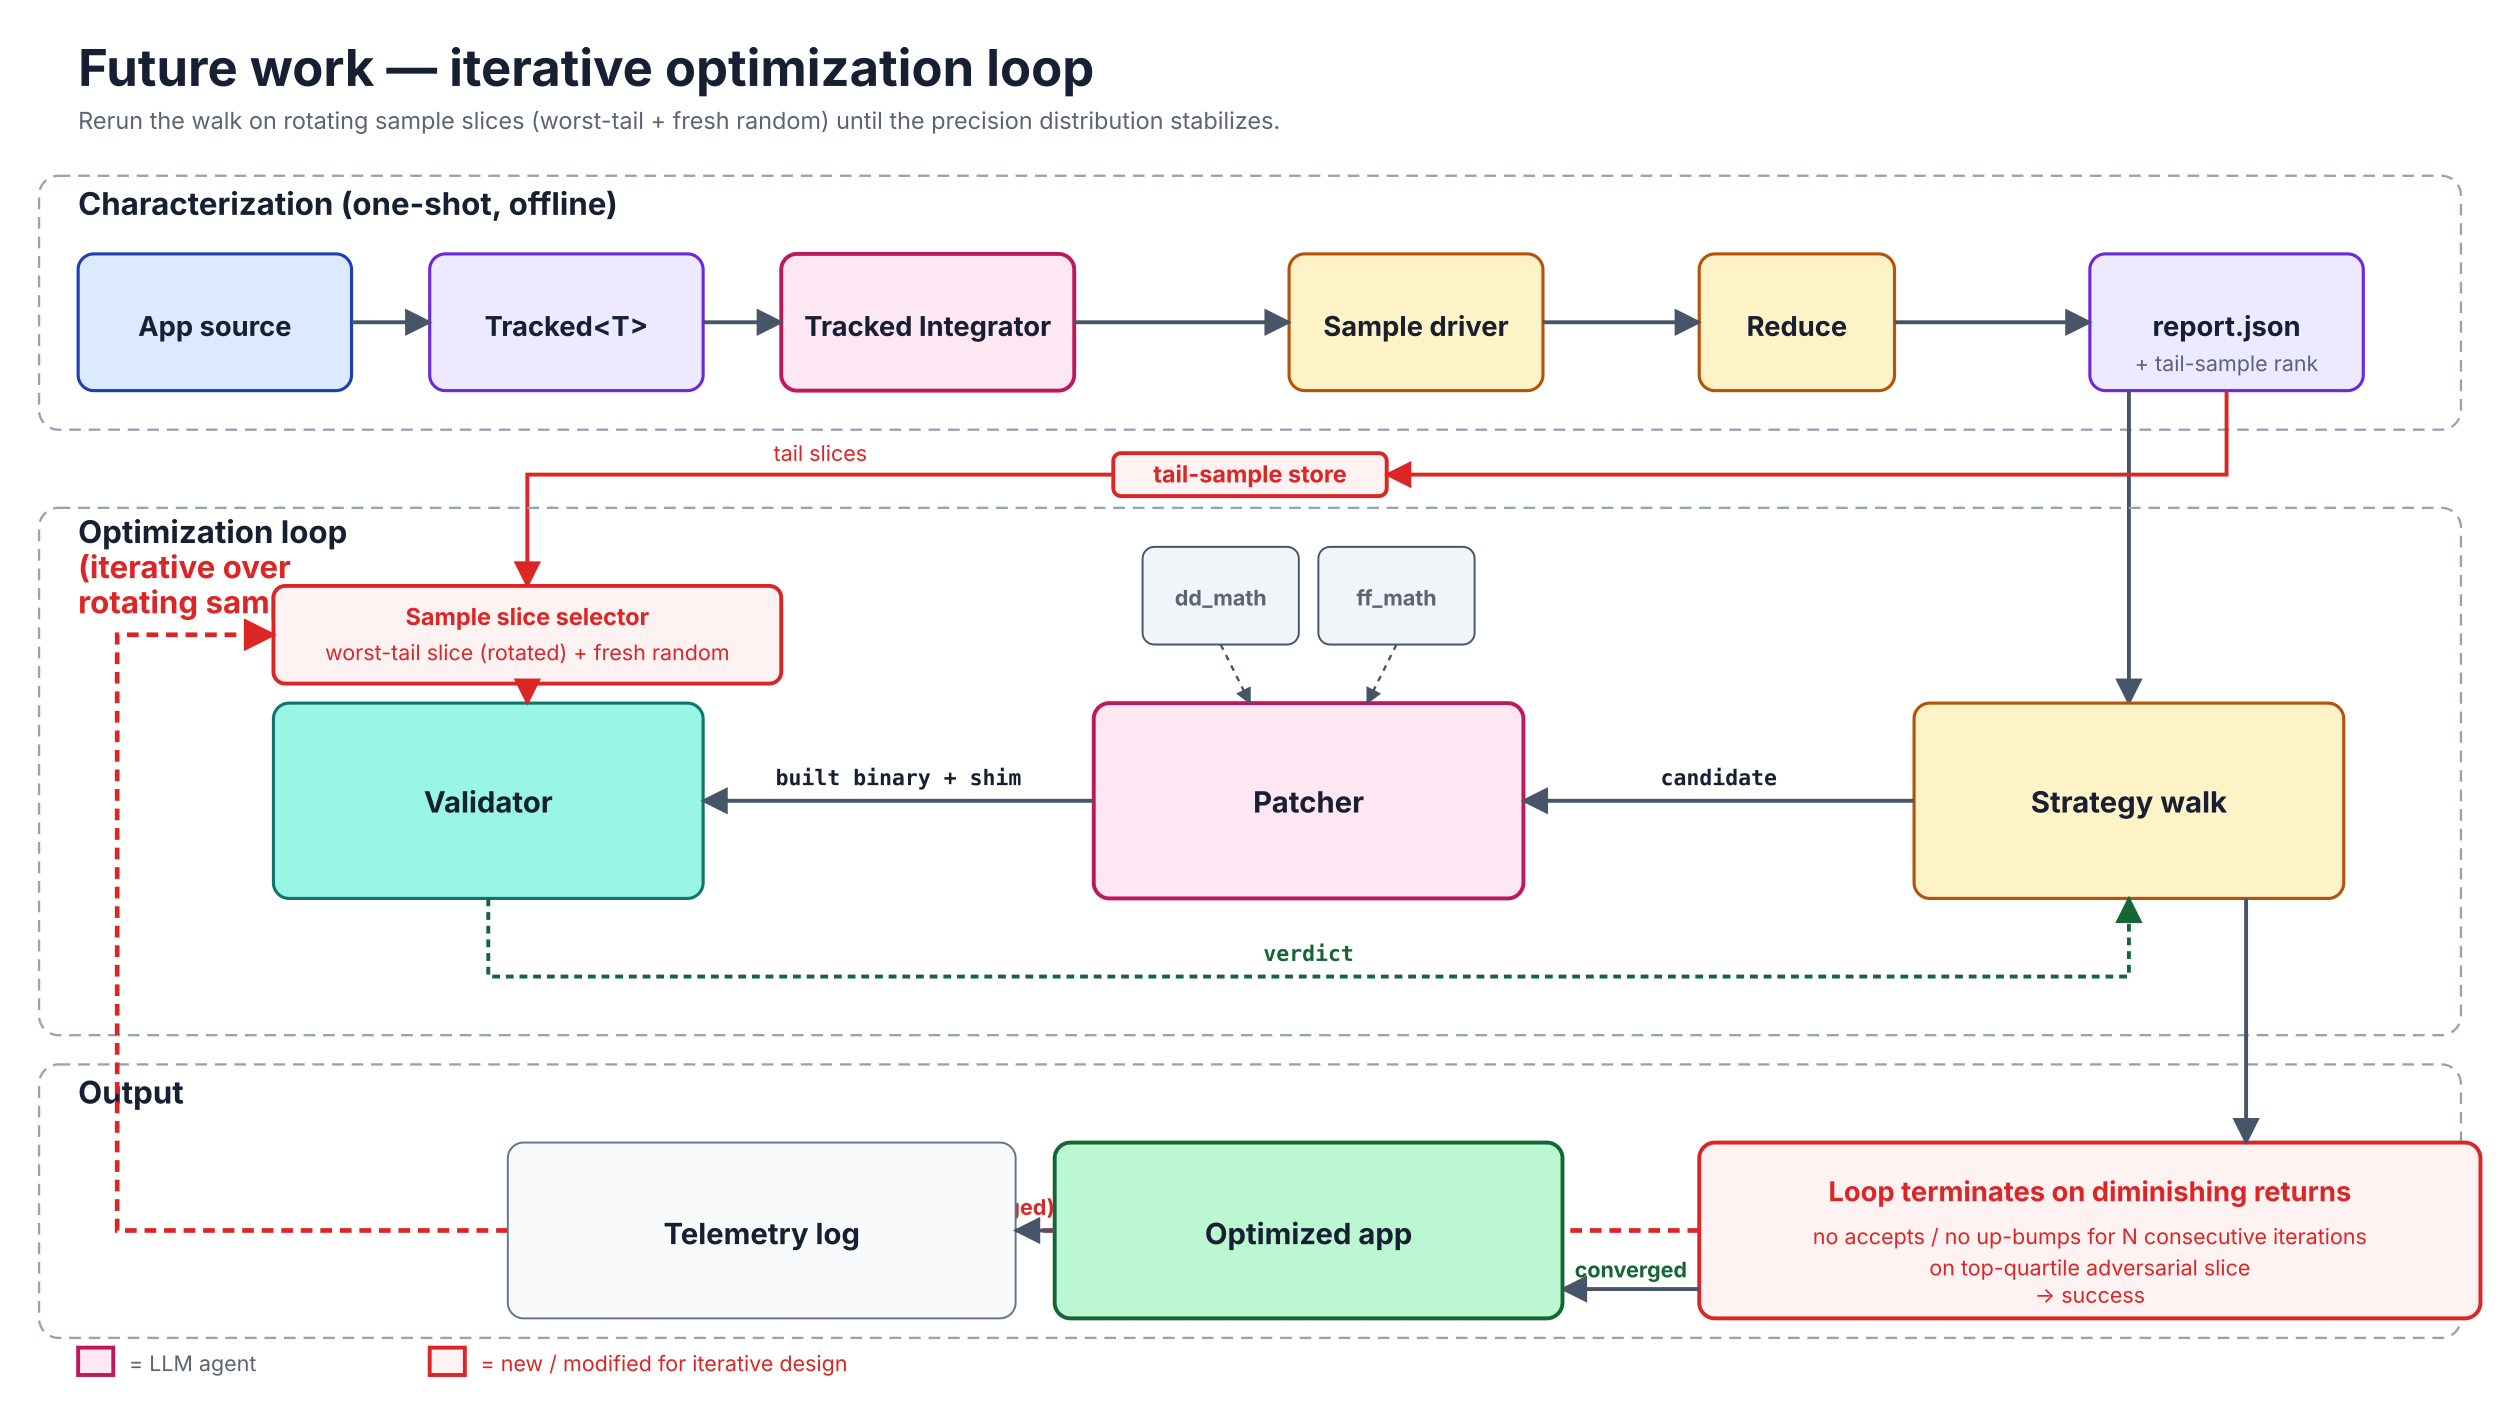
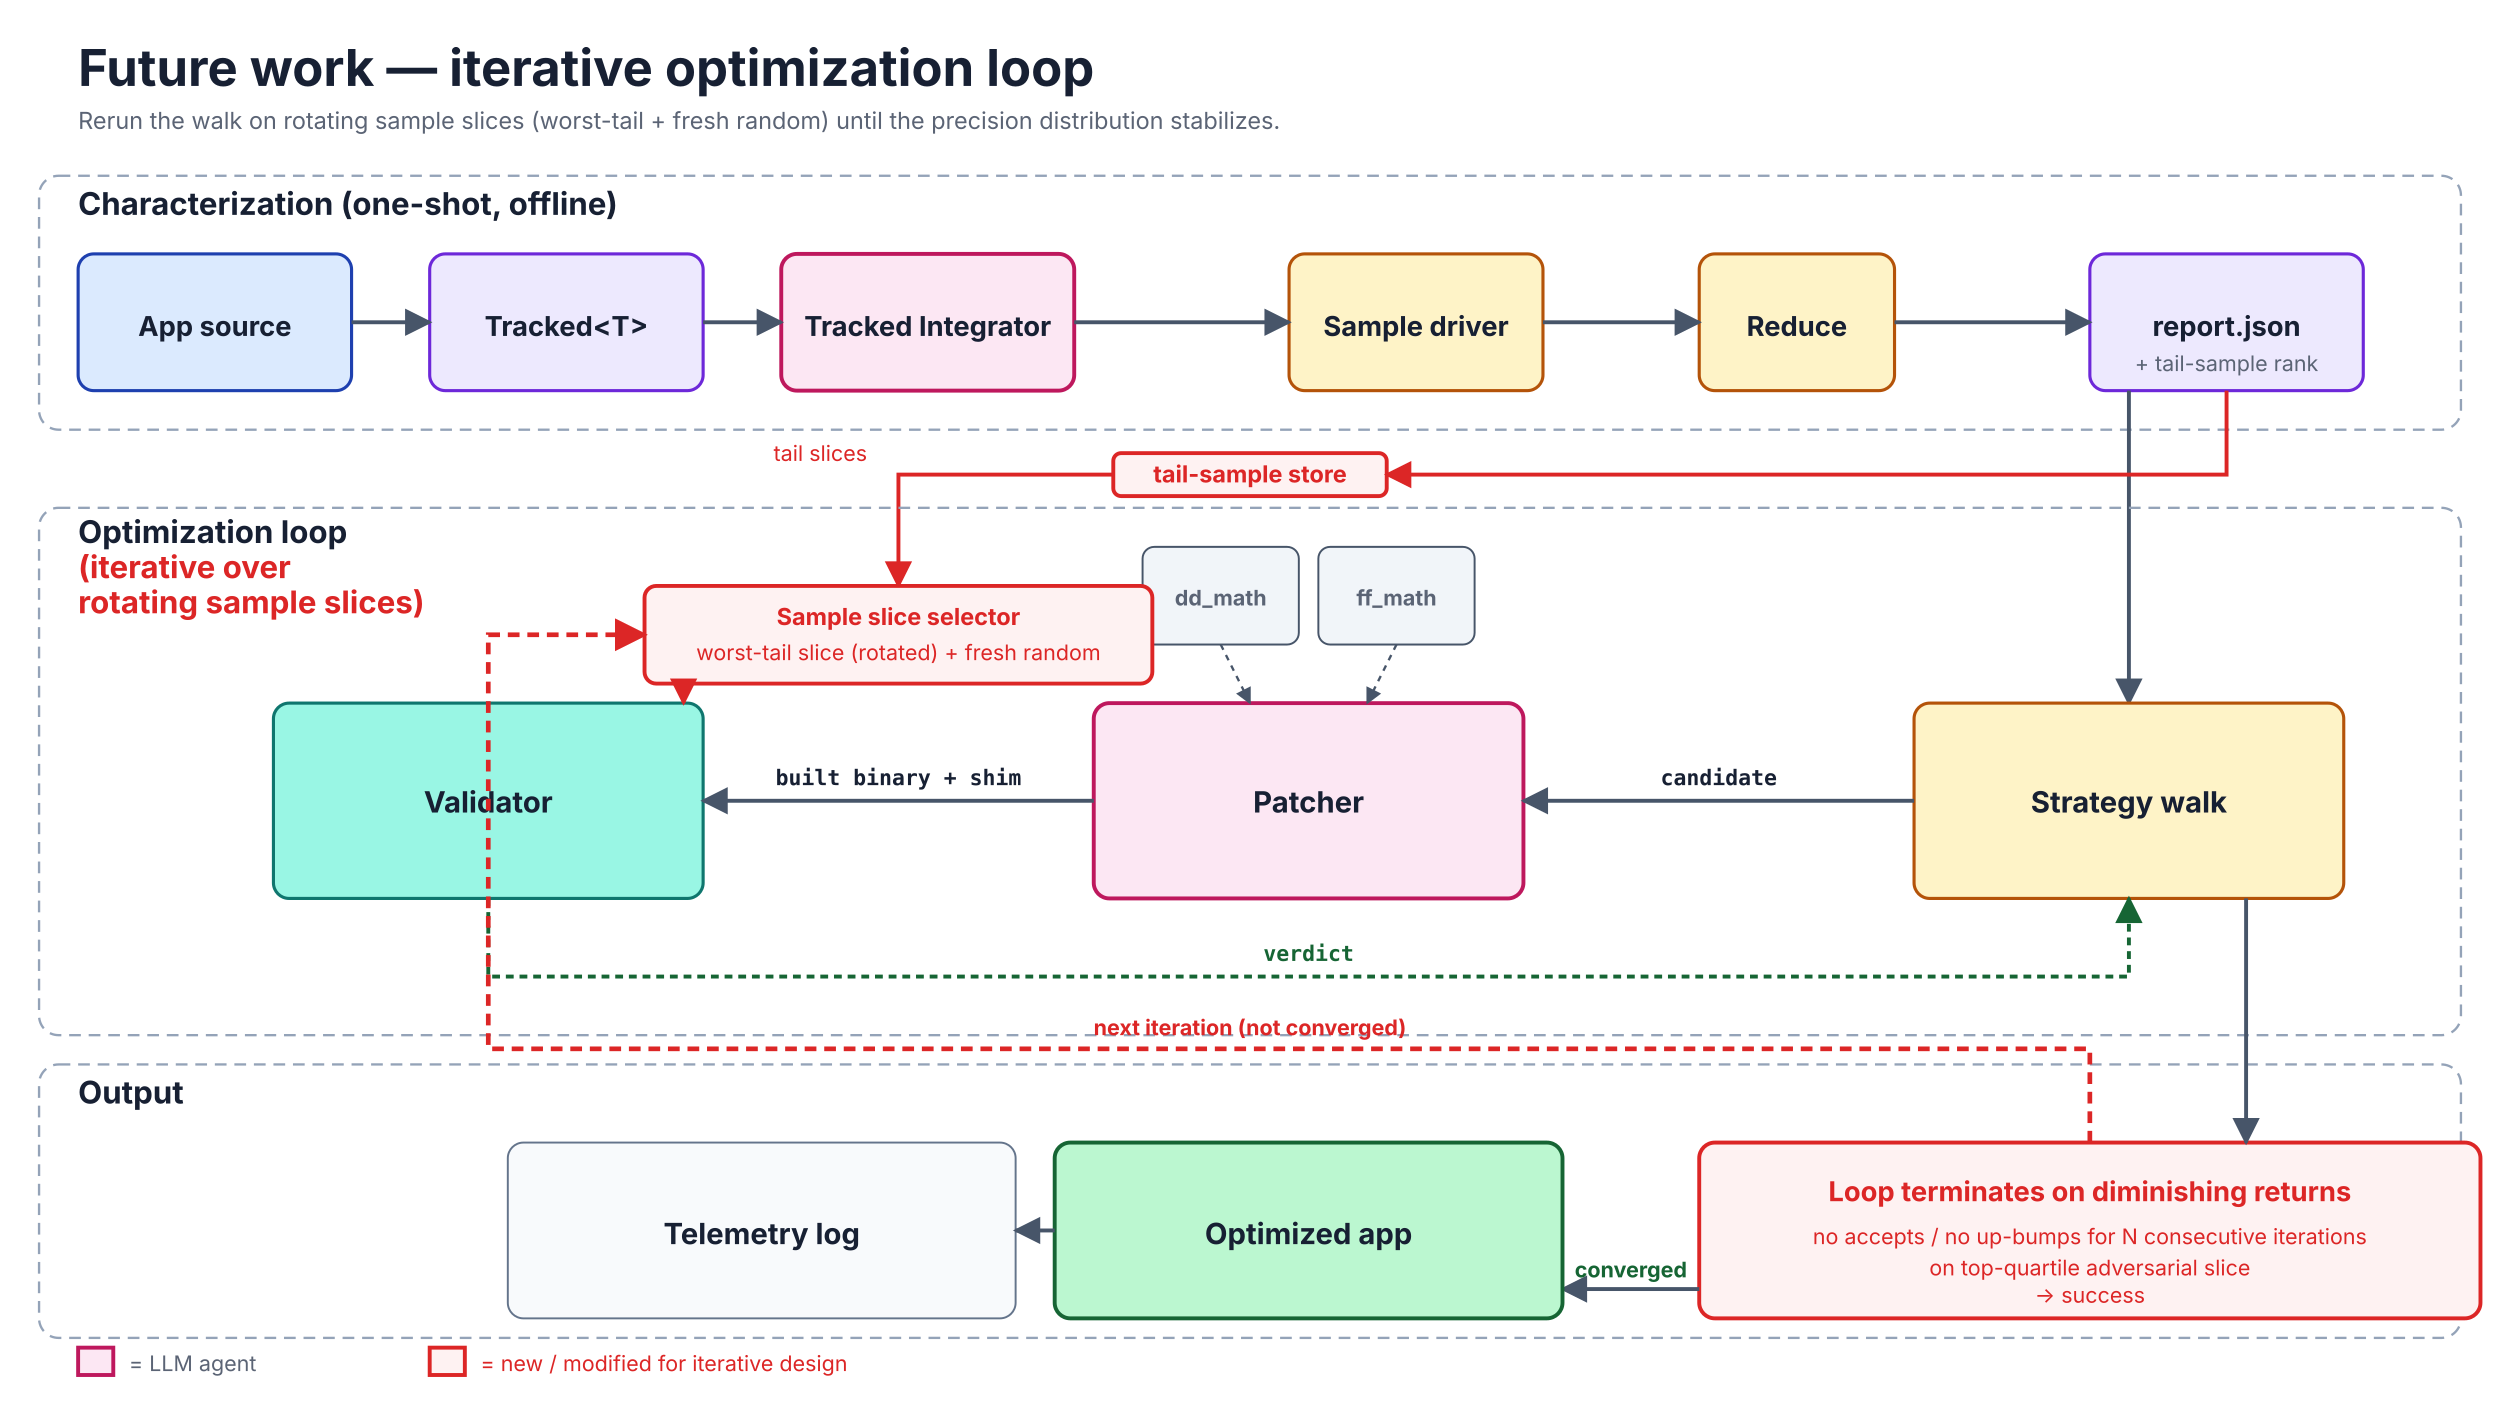
<svg xmlns="http://www.w3.org/2000/svg" viewBox="0 0 1280 720" font-family="ui-sans-serif, system-ui, -apple-system, sans-serif">
  <style>
    .title { font-size: 26px; font-weight: 700; fill: #172033; }
    .h { font-size: 16px; font-weight: 650; fill: #172033; }
    .lbl { font-size: 14px; font-weight: 700; fill: #172033; }
    .lbl-lg { font-size: 15px; font-weight: 700; fill: #172033; }
    .sub { font-size: 12px; fill: #5b6475; }
    .sub-sm { font-size: 11px; fill: #5b6475; }
    .edge-lbl { font-size: 11px; fill: #172033; font-weight: 600; font-family: ui-monospace, "SF Mono", Menlo, monospace; }
    .box { stroke: #64748b; stroke-width: 1; fill: #f8fafc; }
    .app-box { stroke: #1e40af; stroke-width: 1.6; fill: #dbeafe; }
    .tracked-box { stroke: #6d28d9; stroke-width: 1.6; fill: #ede9fe; }
    .llm-box { stroke: #be185d; stroke-width: 2; fill: #fce7f3; }
    .char-box { stroke: #b45309; stroke-width: 1.6; fill: #fef3c7; }
    .report-box { stroke: #6d28d9; stroke-width: 1.6; fill: #ede9fe; }
    .strat-box { stroke: #b45309; stroke-width: 1.6; fill: #fef3c7; }
    .patcher-box { stroke: #be185d; stroke-width: 2; fill: #fce7f3; }
    .val-box { stroke: #0f766e; stroke-width: 1.6; fill: #99f6e4; }
    .output-box { stroke: #166534; stroke-width: 2; fill: #bbf7d0; }
    .container-box { stroke: #475569; stroke-width: 1; fill: #f1f5f9; }
    .new-box { stroke: #dc2626; stroke-width: 2; fill: #fef2f2; }
    .edge { stroke: #475569; stroke-width: 2; fill: none; marker-end: url(#arrow); }
    .edge-back { stroke: #166534; stroke-width: 2; fill: none; marker-end: url(#arrow-green); stroke-dasharray: 4 3; }
    .edge-iter { stroke: #dc2626; stroke-width: 2.4; fill: none; marker-end: url(#arrow-iter); stroke-dasharray: 6 4; }
    .edge-data { stroke: #dc2626; stroke-width: 2; fill: none; marker-end: url(#arrow-iter); }
  </style>
  <defs>
    <marker id="arrow" viewBox="0 0 10 10" refX="9" refY="5" markerWidth="7" markerHeight="7" orient="auto-start-reverse">
      <path d="M0,0 L10,5 L0,10 z" fill="#475569" />
    </marker>
    <marker id="arrow-green" viewBox="0 0 10 10" refX="9" refY="5" markerWidth="7" markerHeight="7" orient="auto-start-reverse">
      <path d="M0,0 L10,5 L0,10 z" fill="#166534" />
    </marker>
    <marker id="arrow-iter" viewBox="0 0 10 10" refX="9" refY="5" markerWidth="7" markerHeight="7" orient="auto-start-reverse">
      <path d="M0,0 L10,5 L0,10 z" fill="#dc2626" />
    </marker>
  </defs>
  <text x="40" y="44" class="title">Future work — iterative optimization loop</text>
  <text x="40" y="66" class="sub">Rerun the walk on rotating sample slices (worst-tail + fresh random) until the precision distribution stabilizes.</text>
  <rect x="20" y="90" width="1240" height="130" rx="10" fill="none" stroke="#94a3b8" stroke-width="1.2" stroke-dasharray="6 4" />
  <text x="40" y="110" class="h">Characterization  (one-shot, offline)</text>
  <g transform="translate(40, 130)">
    <rect x="0" y="0" width="140" height="70" rx="8" class="app-box" />
    <text x="70" y="42" text-anchor="middle" class="lbl">App source</text>
  </g>
  <g transform="translate(220, 130)">
    <rect x="0" y="0" width="140" height="70" rx="8" class="tracked-box" />
    <text x="70" y="42" text-anchor="middle" class="lbl">Tracked&lt;T&gt;</text>
  </g>
  <g transform="translate(400, 130)">
    <rect x="0" y="0" width="150" height="70" rx="8" class="llm-box" />
    <text x="75" y="42" text-anchor="middle" class="lbl">Tracked Integrator</text>
  </g>
  <g transform="translate(660, 130)">
    <rect x="0" y="0" width="130" height="70" rx="8" class="char-box" />
    <text x="65" y="42" text-anchor="middle" class="lbl">Sample driver</text>
  </g>
  <g transform="translate(870, 130)">
    <rect x="0" y="0" width="100" height="70" rx="8" class="char-box" />
    <text x="50" y="42" text-anchor="middle" class="lbl">Reduce</text>
  </g>
  <g transform="translate(1070, 130)">
    <rect x="0" y="0" width="140" height="70" rx="8" class="report-box" />
    <text x="70" y="42" text-anchor="middle" class="lbl">report.json</text>
    <text x="70" y="60" text-anchor="middle" class="sub-sm">+ tail-sample rank</text>
  </g>
  <path d="M180 165 L 220 165" class="edge" />
  <path d="M360 165 L 400 165" class="edge" />
  <path d="M550 165 L 660 165" class="edge" />
  <path d="M790 165 L 870 165" class="edge" />
  <path d="M970 165 L 1070 165" class="edge" />
  <path d="M1090 200 L 1090 360" class="edge" />
  <g transform="translate(570, 232)">
    <rect x="0" y="0" width="140" height="22" rx="4" class="new-box" />
    <text x="70" y="15" text-anchor="middle" class="sub" style="fill:#dc2626" font-weight="700">tail-sample store</text>
  </g>
  <path d="M1140 200 L 1140 243 L 710 243" class="edge-data" />
-   <path d="M570 243 L 270 243 L 270 300" class="edge-data" />
+   <path d="M570 243 L 460 243 L 460 300" class="edge-data" />
  <text x="420" y="236" text-anchor="middle" class="sub-sm" style="fill:#dc2626">tail slices</text>
  <rect x="20" y="260" width="1240" height="270" rx="10" fill="none" stroke="#94a3b8" stroke-width="1.2" stroke-dasharray="6 4" />
  <text x="40" y="278" class="h">Optimization loop</text>
  <text x="40" y="296" class="h" style="fill:#dc2626">(iterative over</text>
  <text x="40" y="314" class="h" style="fill:#dc2626">rotating sample slices)</text>
  <g transform="translate(980, 360)">
    <rect x="0" y="0" width="220" height="100" rx="8" class="strat-box" />
    <text x="110" y="56" text-anchor="middle" class="lbl-lg">Strategy walk</text>
  </g>
  <g transform="translate(560, 360)">
    <rect x="0" y="0" width="220" height="100" rx="8" class="patcher-box" />
    <text x="110" y="56" text-anchor="middle" class="lbl-lg">Patcher</text>
  </g>
  <g transform="translate(585, 280)">
    <rect x="0" y="0" width="80" height="50" rx="6" class="container-box" />
    <text x="40" y="30" text-anchor="middle" class="sub-sm" font-weight="700">dd_math</text>
  </g>
  <g transform="translate(675, 280)">
    <rect x="0" y="0" width="80" height="50" rx="6" class="container-box" />
    <text x="40" y="30" text-anchor="middle" class="sub-sm" font-weight="700">ff_math</text>
  </g>
  <path d="M625 330 L 640 360" stroke="#475569" stroke-width="1.2" stroke-dasharray="3 3" fill="none" marker-end="url(#arrow)" />
  <path d="M715 330 L 700 360" stroke="#475569" stroke-width="1.2" stroke-dasharray="3 3" fill="none" marker-end="url(#arrow)" />
  <g transform="translate(140, 360)">
    <rect x="0" y="0" width="220" height="100" rx="8" class="val-box" />
    <text x="110" y="56" text-anchor="middle" class="lbl-lg">Validator</text>
  </g>
-   <g transform="translate(140, 300)">
+   <g transform="translate(330, 300)">
    <rect x="0" y="0" width="260" height="50" rx="6" class="new-box" />
    <text x="130" y="20" text-anchor="middle" class="sub" style="fill:#dc2626" font-weight="700">Sample slice selector</text>
    <text x="130" y="38" text-anchor="middle" class="sub-sm" style="fill:#dc2626">worst-tail slice (rotated) + fresh random</text>
  </g>
-   <path d="M270 350 L 270 360" class="edge-data" />
+   <path d="M350 350 L 350 360" class="edge-data" />
  <path d="M980 410 L 780 410" class="edge" />
  <text x="880" y="402" text-anchor="middle" class="edge-lbl">candidate</text>
  <path d="M560 410 L 360 410" class="edge" />
  <text x="460" y="402" text-anchor="middle" class="edge-lbl">built binary + shim</text>
  <path d="M250 460 L 250 500 L 1090 500 L 1090 460" class="edge-back" />
  <text x="670" y="492" text-anchor="middle" class="edge-lbl" style="fill:#166534">verdict</text>
  <rect x="20" y="545" width="1240" height="140" rx="10" fill="none" stroke="#94a3b8" stroke-width="1.2" stroke-dasharray="6 4" />
  <text x="40" y="565" class="h">Output</text>
  <g transform="translate(870, 585)">
    <rect x="0" y="0" width="400" height="90" rx="8" class="new-box" />
    <text x="200" y="30" text-anchor="middle" class="lbl" style="fill:#dc2626">Loop terminates on diminishing returns</text>
    <text x="200" y="52" text-anchor="middle" class="sub-sm" style="fill:#dc2626">no accepts / no up-bumps for N consecutive iterations</text>
    <text x="200" y="68" text-anchor="middle" class="sub-sm" style="fill:#dc2626">on top-quartile adversarial slice</text>
    <text x="200" y="82" text-anchor="middle" class="sub-sm" style="fill:#dc2626">→ success</text>
  </g>
  <path d="M1150 460 L 1150 585" class="edge" />
-   <path d="M870 630 L 60 630 L 60 325 L 140 325" class="edge-iter" />
-   <text x="460" y="622" text-anchor="middle" class="sub-sm" style="fill:#dc2626" font-weight="700">next iteration (not converged)</text>
+   <path d="M1070 585 L 1070 537 L 250 537 L 250 325 L 330 325" class="edge-iter" />
+   <text x="640" y="530" text-anchor="middle" class="sub-sm" style="fill:#dc2626" font-weight="700">next iteration (not converged)</text>
  <path d="M870 660 L 800 660" class="edge" />
  <text x="835" y="654" text-anchor="middle" class="sub-sm" style="fill:#166534" font-weight="700">converged</text>
  <g transform="translate(540, 585)">
    <rect x="0" y="0" width="260" height="90" rx="8" class="output-box" />
    <text x="130" y="52" text-anchor="middle" class="lbl-lg">Optimized app</text>
  </g>
  <g transform="translate(260, 585)">
    <rect x="0" y="0" width="260" height="90" rx="8" class="box" />
    <text x="130" y="52" text-anchor="middle" class="lbl-lg">Telemetry log</text>
  </g>
  <path d="M540 630 L 520 630" class="edge" />
  <g transform="translate(40, 690)">
    <rect x="0" y="0" width="18" height="14" class="llm-box" />
    <text x="26" y="12" class="sub-sm">= LLM agent</text>
    <rect x="180" y="0" width="18" height="14" class="new-box" />
    <text x="206" y="12" class="sub-sm" style="fill:#dc2626">= new / modified for iterative design</text>
  </g>
</svg>
